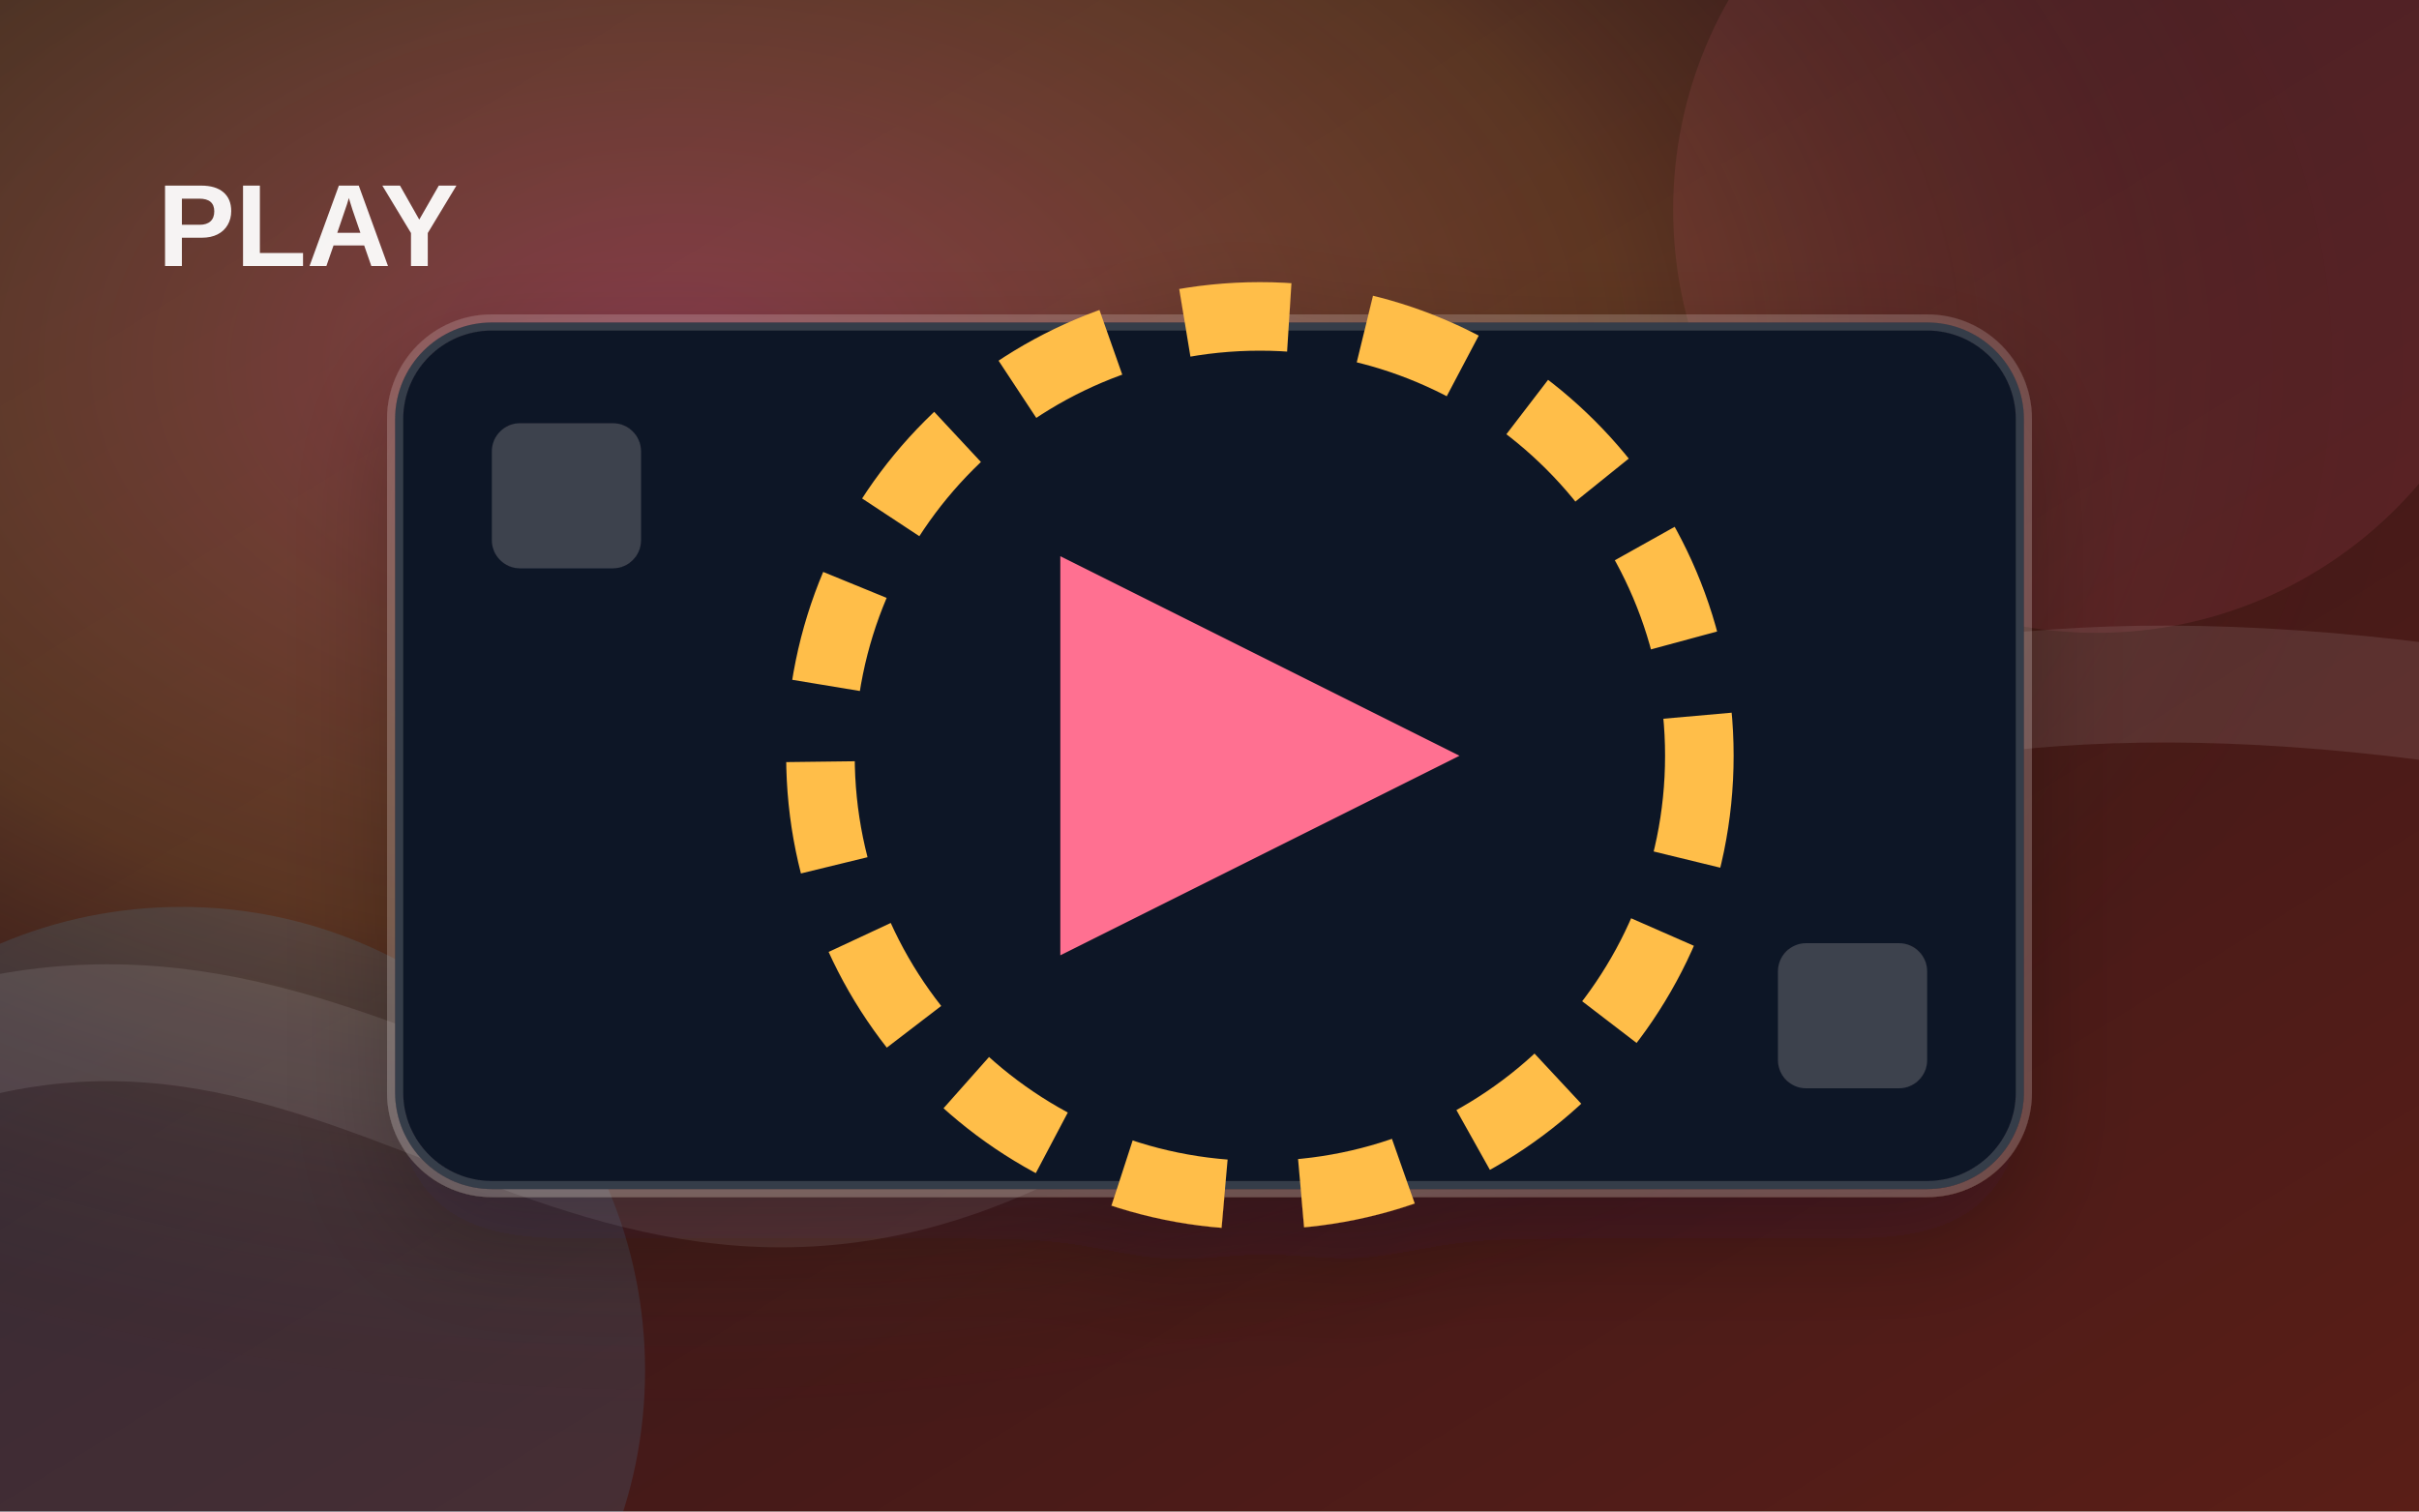
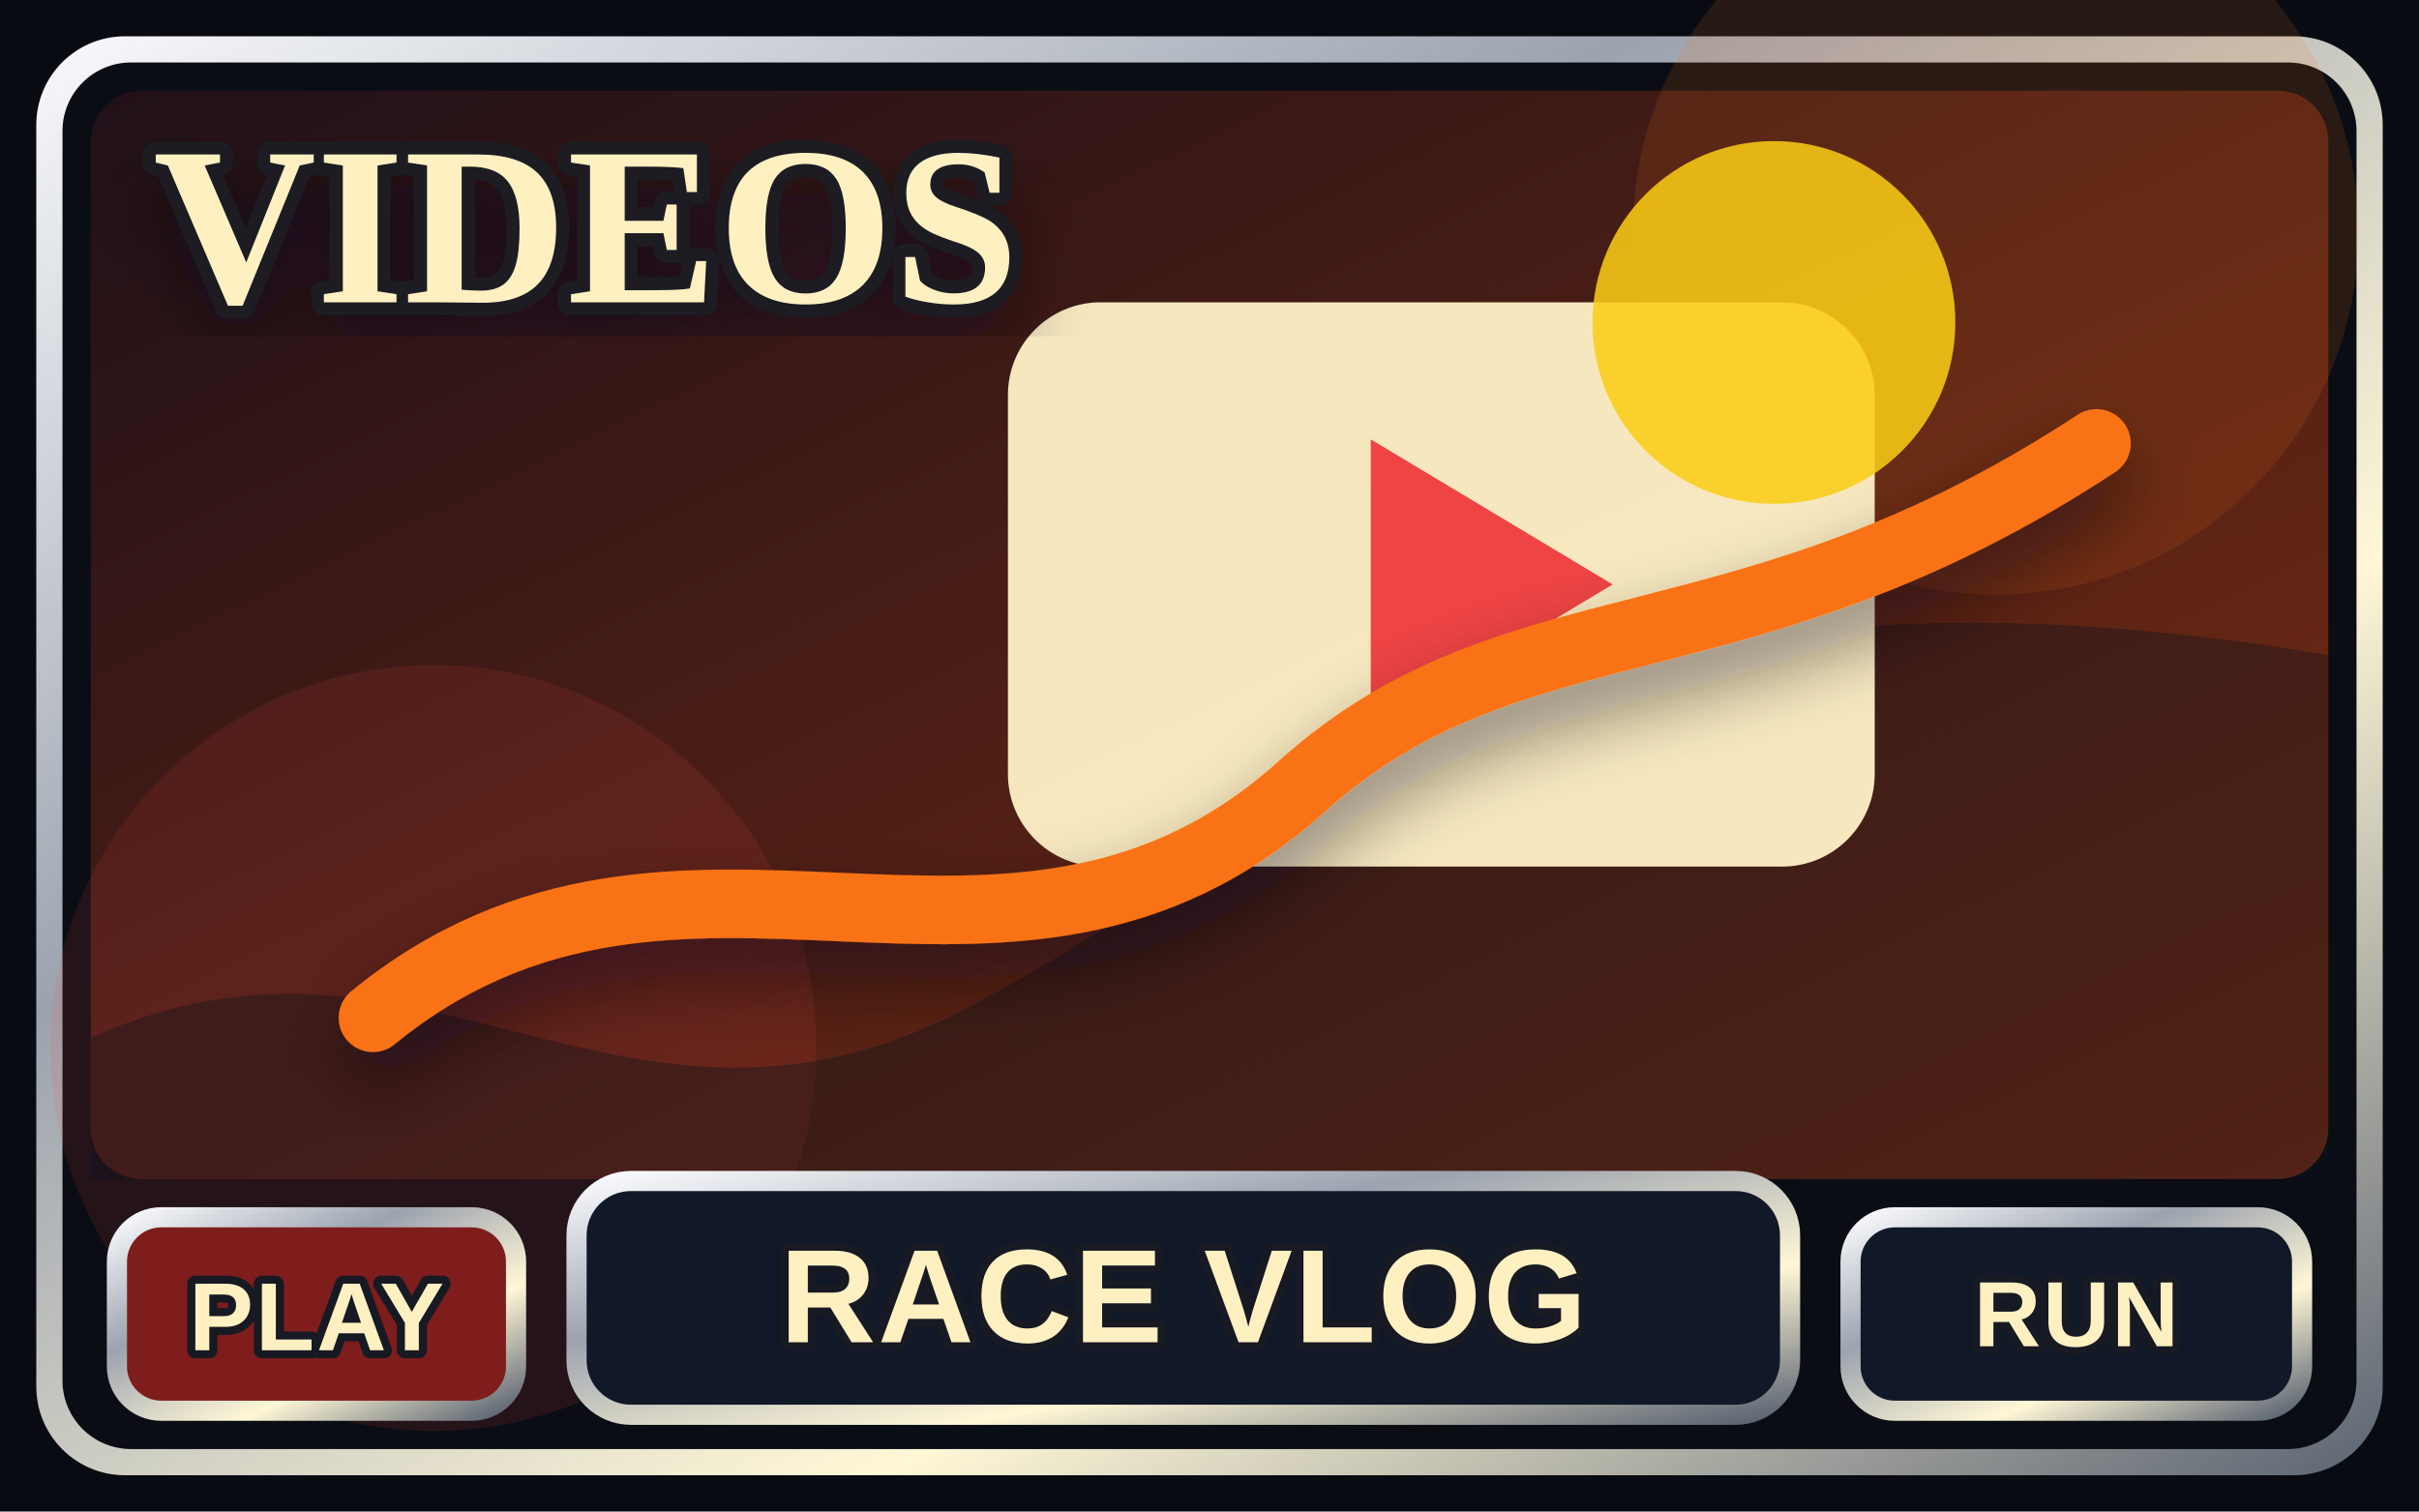
- <svg xmlns="http://www.w3.org/2000/svg" viewBox="0 0 1200 750" role="img" aria-label="Abstract videos cover">
+ <svg xmlns="http://www.w3.org/2000/svg" viewBox="0 0 1200 750" role="img" aria-label="VIDEOS minimalist enamel plaque cover">
  <defs>
-     <linearGradient id="bg-videos" x1="0" y1="0" x2="1" y2="1">
-       <stop offset="0%" stop-color="#23131b" />
-       <stop offset="100%" stop-color="#5a1e17" />
+     <linearGradient id="scene" x1="0" y1="0" x2="1" y2="1">
+       <stop offset="0%" stop-color="#1f1018" />
+       <stop offset="100%" stop-color="#7c2d12" />
    </linearGradient>
-     <radialGradient id="burst-videos" cx="28%" cy="24%" r="72%">
-       <stop offset="0%" stop-color="#ff6f91" stop-opacity="0.42" />
-       <stop offset="54%" stop-color="#ffbe4a" stop-opacity="0.18" />
-       <stop offset="100%" stop-color="#000000" stop-opacity="0" />
-     </radialGradient>
-     <filter id="soft-videos" x="-30%" y="-30%" width="160%" height="160%">
-       <feDropShadow dx="0" dy="24" stdDeviation="28" flood-color="#020617" flood-opacity="0.28" />
+     <linearGradient id="metal" x1="0" y1="0" x2="1" y2="1">
+       <stop offset="0%" stop-color="#f8fafc" />
+       <stop offset="34%" stop-color="#9ca3af" />
+       <stop offset="68%" stop-color="#fff7d6" />
+       <stop offset="100%" stop-color="#5b6472" />
+     </linearGradient>
+     <filter id="shadow" x="-20%" y="-20%" width="140%" height="140%">
+       <feDropShadow dx="0" dy="18" stdDeviation="18" flood-color="#020617" flood-opacity=".46" />
    </filter>
+     <style>
+       .title { font-family: Georgia, 'Times New Roman', serif; font-weight: 900; paint-order: stroke; stroke: #1a1b20; stroke-width: 13px; stroke-linejoin: round; filter: url(#shadow); letter-spacing: 0; }
+       .rail { font-family: Impact, 'Arial Narrow', Arial, sans-serif; font-weight: 900; paint-order: stroke; stroke: #171923; stroke-width: 8px; stroke-linejoin: round; letter-spacing: 1px; }
+       .route { fill: none; stroke-linecap: round; stroke-linejoin: round; filter: url(#shadow); }
+     </style>
  </defs>
-   <rect width="1200" height="750" rx="0" fill="url(#bg-videos)" />
-   <rect width="1200" height="750" fill="url(#burst-videos)" />
-   <circle cx="1040" cy="104" r="210" fill="#ff6f91" opacity="0.10" />
-   <circle cx="90" cy="680" r="230" fill="#4fc3ff" opacity="0.12" />
-   <path d="M-80 540 C170 420 280 680 520 555 S865 285 1280 360" fill="none" stroke="#ffffff" stroke-opacity="0.10" stroke-width="58" stroke-linecap="round" />
-   <text x="78" y="132" font-family="Arial, Helvetica, sans-serif" font-size="58" font-weight="900" fill="#ffffff" opacity="0.94" letter-spacing="0">PLAY</text>
-   <g filter="url(#soft-videos)">
-     <rect x="196" y="160" width="808" height="430" rx="48" fill="#111827" stroke="#ffffff" stroke-opacity="0.16" stroke-width="8" />
-     <path d="M526 276 L526 474 L724 375Z" fill="#ff6f91" />
-     <circle cx="625" cy="375" r="218" fill="none" stroke="#ffbe4a" stroke-width="34" stroke-dasharray="52 38" />
-     <rect x="244" y="210" width="74" height="72" rx="14" fill="#ffffff" opacity="0.18" />
-     <rect x="882" y="468" width="74" height="72" rx="14" fill="#ffffff" opacity="0.18" />
-   </g>
+   <rect width="1200" height="750" fill="#080b12" />
+   <rect x="18" y="18" width="1164" height="714" rx="44" fill="url(#metal)" />
+   <rect x="31" y="31" width="1138" height="688" rx="34" fill="#0a0d14" />
+   <rect x="45" y="45" width="1110" height="540" rx="25" fill="url(#scene)" />
+   <circle cx="990" cy="115" r="180" fill="#f97316" opacity=".13" />
+   <circle cx="215" cy="520" r="190" fill="#ef4444" opacity=".12" />
+   <path d="M45 515 C210 440 310 590 480 500 C655 408 768 260 1155 325 L1155 585 L45 585Z" fill="#07111c" opacity=".36" />
+   <rect x="500" y="150" width="430" height="280" rx="46" fill="#fff1c7" opacity=".95" />
+   <path d="M680 218 L680 362 L800 290Z" fill="#ef4444" />
+   <circle cx="880" cy="160" r="90" fill="#facc15" opacity=".86" />
+   <path d="M185 505 C338 380 500 522 646 390 C752 295 865 335 1040 220" class="route" stroke="#f97316" stroke-width="34" />
+   <text class="title" x="76" y="150" font-size="112" fill="#fff0c2">VIDEOS</text>
+   <rect x="58" y="604" width="198" height="96" rx="22" fill="#7f1d1d" stroke="url(#metal)" stroke-width="10" />
+   <rect x="286" y="586" width="602" height="116" rx="27" fill="#111827" stroke="url(#metal)" stroke-width="10" />
+   <rect x="918" y="604" width="224" height="96" rx="22" fill="#111827" stroke="url(#metal)" stroke-width="10" />
+   <text class="rail" x="157" y="670" font-size="48" text-anchor="middle" fill="#fff0c2">PLAY</text>
+   <text class="rail" x="587" y="666" font-size="66" text-anchor="middle" fill="#fff0c2">RACE VLOG</text>
+   <text class="rail" x="1030" y="668" font-size="46" text-anchor="middle" fill="#fff0c2">RUN</text>
</svg>
